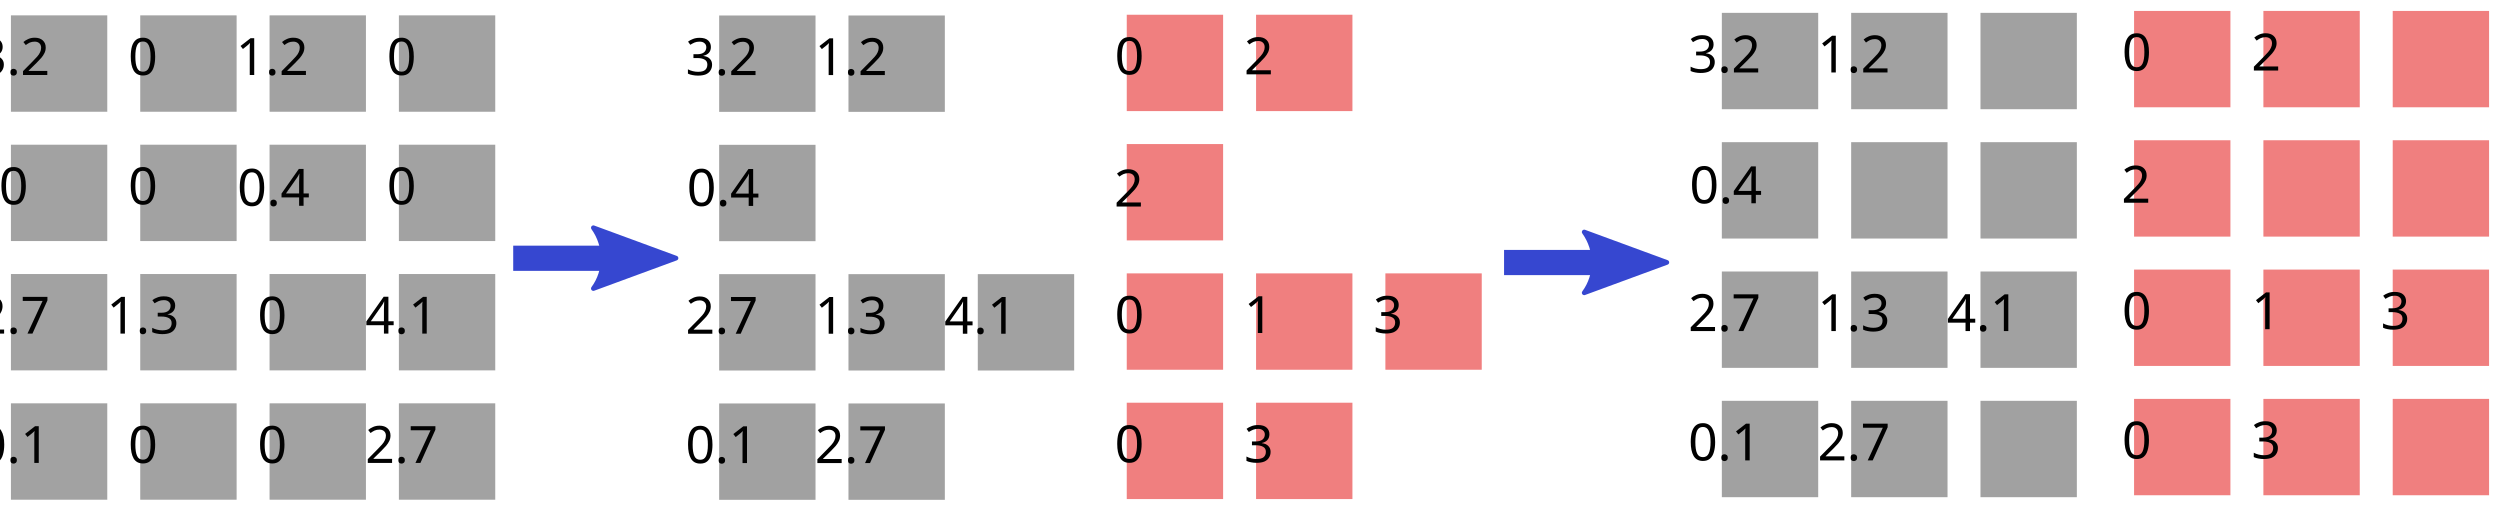
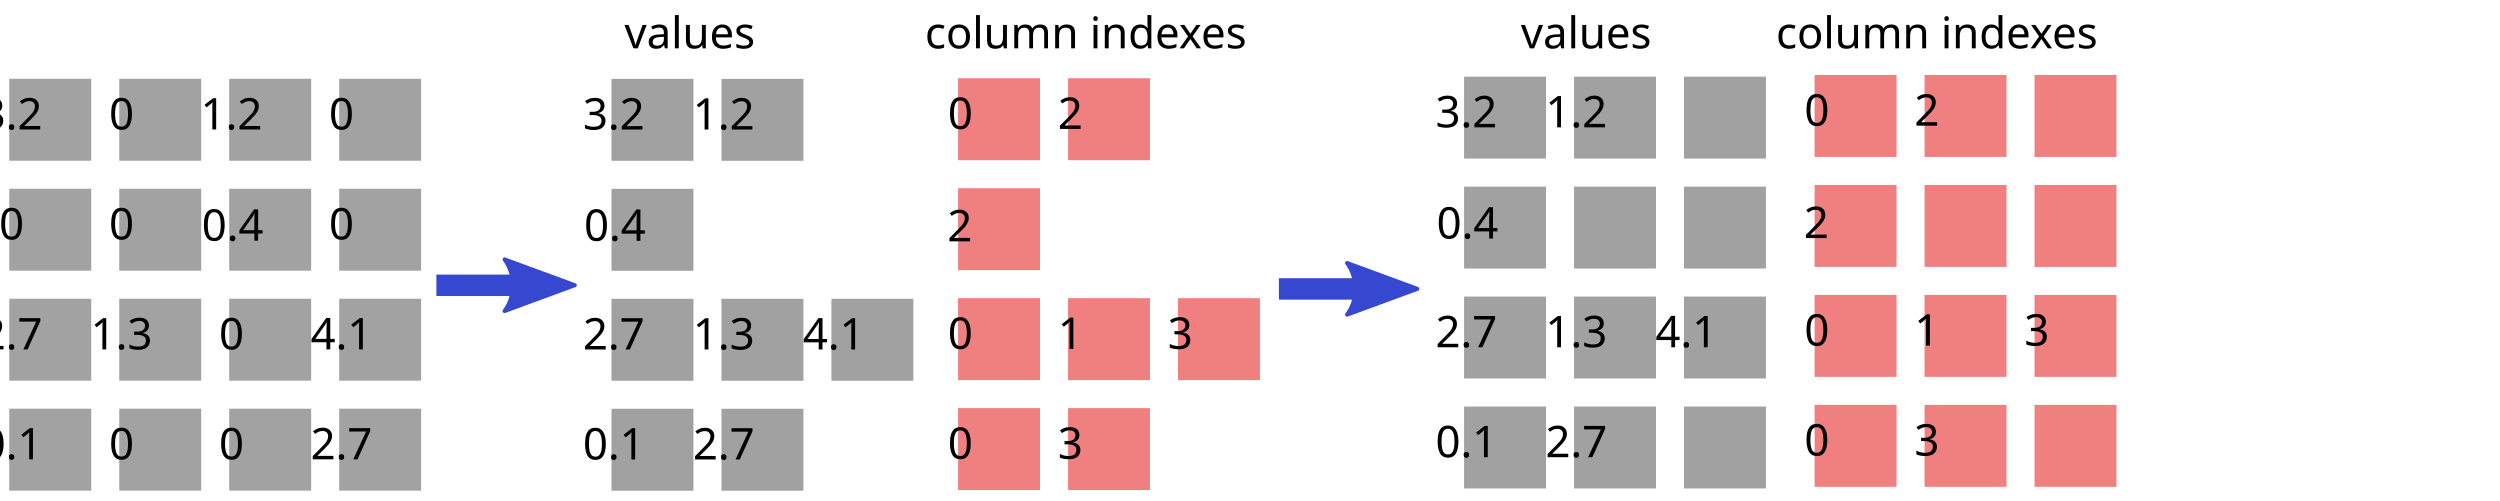
- <svg xmlns="http://www.w3.org/2000/svg" width="297.606mm" height="60.801mm" viewBox="0 0 297.606 60.801" version="1.1" id="svg8">
+ <svg xmlns="http://www.w3.org/2000/svg" width="350mm" height="70mm" viewBox="0 0 350 70" version="1.1" id="svg8">
  <defs id="defs2">
    <marker orient="auto" refY="0" refX="0" id="marker1547" style="overflow:visible">
      <path id="path1545" style="fill:#3647d0;fill-opacity:1;fill-rule:evenodd;stroke:#3647d0;stroke-width:0.625;stroke-linejoin:round;stroke-opacity:1" d="M 8.719,4.034 -2.207,0.016 8.719,-4.002 c -1.745,2.372 -1.735,5.617 -6e-7,8.035 z" transform="matrix(-0.3,0,0,-0.3,0.69,0)" />
    </marker>
    <marker orient="auto" refY="0" refX="0" id="Arrow2Send" style="overflow:visible">
      <path id="path1296" style="fill:#000000;fill-opacity:1;fill-rule:evenodd;stroke:#000000;stroke-width:0.625;stroke-linejoin:round;stroke-opacity:1" d="M 8.719,4.034 -2.207,0.016 8.719,-4.002 c -1.745,2.372 -1.735,5.617 -6e-7,8.035 z" transform="matrix(-0.3,0,0,-0.3,0.69,0)" />
    </marker>
    <marker orient="auto" refY="0" refX="0" id="marker1547-3" style="overflow:visible">
      <path id="path1545-6" style="fill:#3647d0;fill-opacity:1;fill-rule:evenodd;stroke:#3647d0;stroke-width:0.625;stroke-linejoin:round;stroke-opacity:1" d="M 8.719,4.034 -2.207,0.016 8.719,-4.002 c -1.745,2.372 -1.735,5.617 -6e-7,8.035 z" transform="matrix(-0.3,0,0,-0.3,0.69,0)" />
    </marker>
  </defs>
-   <g id="layer1" transform="translate(-0.02229571,-86.149)">
+   <g id="layer1" transform="translate(-0.02229571,-76.94989)">
    <g id="g5578" style="opacity:0.99">
      <rect style="opacity:0.99;fill:#a0a0a0;fill-opacity:1;stroke:#000000;stroke-width:2.601;stroke-linejoin:round;stroke-miterlimit:4;stroke-dasharray:none;stroke-opacity:0" id="rect5243" width="11.471" height="11.471" x="1.323" y="87.979" />
      <text xml:space="preserve" style="font-style:normal;font-weight:normal;font-size:6.118px;line-height:125%;font-family:sans-serif;text-align:center;letter-spacing:0px;word-spacing:0px;text-anchor:middle;fill:#000000;fill-opacity:1;stroke:none;stroke-width:1.147px;stroke-linecap:butt;stroke-linejoin:miter;stroke-opacity:1" x="7.212" y="95.075" id="text5247">
        <tspan id="tspan5245" x="7.212" y="95.075" style="stroke-width:1.147px">3.2</tspan>
      </text>
    </g>
    <g id="g5598" transform="translate(0,-0.08429011)" style="opacity:0.99">
      <rect style="opacity:0.99;fill:#a0a0a0;fill-opacity:1;stroke:#000000;stroke-width:2.601;stroke-linejoin:round;stroke-miterlimit:4;stroke-dasharray:none;stroke-opacity:0" id="rect5251" width="11.471" height="11.471" x="1.323" y="103.458" />
      <text xml:space="preserve" style="font-style:normal;font-weight:normal;font-size:6.118px;line-height:125%;font-family:sans-serif;text-align:center;letter-spacing:0px;word-spacing:0px;text-anchor:middle;fill:#000000;fill-opacity:1;stroke:none;stroke-width:1.147px;stroke-linecap:butt;stroke-linejoin:miter;stroke-opacity:1" x="7.212" y="110.554" id="text5255">
        <tspan id="tspan5253" x="7.212" y="110.554" style="stroke-width:1.147px">0</tspan>
      </text>
    </g>
    <g id="g5643" transform="translate(0,-0.168565)" style="opacity:0.99">
      <rect style="opacity:0.99;fill:#a0a0a0;fill-opacity:1;stroke:#000000;stroke-width:2.601;stroke-linejoin:round;stroke-miterlimit:4;stroke-dasharray:none;stroke-opacity:0" id="rect5259" width="11.471" height="11.471" x="1.323" y="118.938" />
      <text xml:space="preserve" style="font-style:normal;font-weight:normal;font-size:6.118px;line-height:125%;font-family:sans-serif;text-align:center;letter-spacing:0px;word-spacing:0px;text-anchor:middle;fill:#000000;fill-opacity:1;stroke:none;stroke-width:1.147px;stroke-linecap:butt;stroke-linejoin:miter;stroke-opacity:1" x="7.212" y="126.033" id="text5263">
        <tspan id="tspan5261" x="7.212" y="126.033" style="stroke-width:1.147px">2.7</tspan>
      </text>
    </g>
    <g id="g5638" transform="translate(0,-0.2528474)" style="opacity:0.99">
      <rect style="opacity:0.99;fill:#a0a0a0;fill-opacity:1;stroke:#000000;stroke-width:2.601;stroke-linejoin:round;stroke-miterlimit:4;stroke-dasharray:none;stroke-opacity:0" id="rect5267" width="11.471" height="11.471" x="1.323" y="134.417" />
      <text xml:space="preserve" style="font-style:normal;font-weight:normal;font-size:6.118px;line-height:125%;font-family:sans-serif;text-align:center;letter-spacing:0px;word-spacing:0px;text-anchor:middle;fill:#000000;fill-opacity:1;stroke:none;stroke-width:1.147px;stroke-linecap:butt;stroke-linejoin:miter;stroke-opacity:1" x="7.212" y="141.513" id="text5271">
        <tspan id="tspan5269" x="7.212" y="141.513" style="stroke-width:1.147px">0.1</tspan>
      </text>
    </g>
    <g id="g5583" transform="translate(-0.08428379)" style="opacity:0.99">
      <rect style="opacity:0.99;fill:#a0a0a0;fill-opacity:1;stroke:#000000;stroke-width:2.601;stroke-linejoin:round;stroke-miterlimit:4;stroke-dasharray:none;stroke-opacity:0" id="rect5275" width="11.471" height="11.471" x="16.802" y="87.979" />
      <text xml:space="preserve" style="font-style:normal;font-weight:normal;font-size:6.118px;line-height:125%;font-family:sans-serif;text-align:center;letter-spacing:0px;word-spacing:0px;text-anchor:middle;fill:#000000;fill-opacity:1;stroke:none;stroke-width:1.147px;stroke-linecap:butt;stroke-linejoin:miter;stroke-opacity:1" x="22.691" y="95.075" id="text5279">
        <tspan id="tspan5277" x="22.691" y="95.075" style="stroke-width:1.147px">0</tspan>
      </text>
    </g>
    <g id="g7187" style="opacity:0.99">
      <rect style="opacity:0.99;fill:#a0a0a0;fill-opacity:1;stroke:#000000;stroke-width:2.601;stroke-linejoin:round;stroke-miterlimit:4;stroke-dasharray:none;stroke-opacity:0" id="rect5283" width="11.471" height="11.471" x="16.718" y="103.374" />
      <text xml:space="preserve" style="font-style:normal;font-weight:normal;font-size:6.118px;line-height:125%;font-family:sans-serif;text-align:center;letter-spacing:0px;word-spacing:0px;text-anchor:middle;fill:#000000;fill-opacity:1;stroke:none;stroke-width:1.147px;stroke-linecap:butt;stroke-linejoin:miter;stroke-opacity:1" x="22.607" y="110.47" id="text5287">
        <tspan id="tspan5285" x="22.607" y="110.47" style="stroke-width:1.147px">0</tspan>
      </text>
    </g>
    <g id="g5648" transform="translate(-0.08428379,-0.168565)" style="opacity:0.99">
      <rect style="opacity:0.99;fill:#a0a0a0;fill-opacity:1;stroke:#000000;stroke-width:2.601;stroke-linejoin:round;stroke-miterlimit:4;stroke-dasharray:none;stroke-opacity:0" id="rect5291" width="11.471" height="11.471" x="16.802" y="118.938" />
      <text xml:space="preserve" style="font-style:normal;font-weight:normal;font-size:6.118px;line-height:125%;font-family:sans-serif;text-align:center;letter-spacing:0px;word-spacing:0px;text-anchor:middle;fill:#000000;fill-opacity:1;stroke:none;stroke-width:1.147px;stroke-linecap:butt;stroke-linejoin:miter;stroke-opacity:1" x="22.691" y="126.033" id="text5295">
        <tspan id="tspan5293" x="22.691" y="126.033" style="stroke-width:1.147px">1.3</tspan>
      </text>
    </g>
    <g id="g5633" transform="translate(-0.08428379,-0.2528474)" style="opacity:0.99">
      <rect style="opacity:0.99;fill:#a0a0a0;fill-opacity:1;stroke:#000000;stroke-width:2.601;stroke-linejoin:round;stroke-miterlimit:4;stroke-dasharray:none;stroke-opacity:0" id="rect5299" width="11.471" height="11.471" x="16.802" y="134.417" />
      <text xml:space="preserve" style="font-style:normal;font-weight:normal;font-size:6.118px;line-height:125%;font-family:sans-serif;text-align:center;letter-spacing:0px;word-spacing:0px;text-anchor:middle;fill:#000000;fill-opacity:1;stroke:none;stroke-width:1.147px;stroke-linecap:butt;stroke-linejoin:miter;stroke-opacity:1" x="22.691" y="141.513" id="text5303">
        <tspan id="tspan5301" x="22.691" y="141.513" style="stroke-width:1.147px">0</tspan>
      </text>
    </g>
    <g id="g5588" transform="translate(-0.1685663)" style="opacity:0.99">
      <rect style="opacity:0.99;fill:#a0a0a0;fill-opacity:1;stroke:#000000;stroke-width:2.601;stroke-linejoin:round;stroke-miterlimit:4;stroke-dasharray:none;stroke-opacity:0" id="rect5307" width="11.471" height="11.471" x="32.281" y="87.979" />
      <text xml:space="preserve" style="font-style:normal;font-weight:normal;font-size:6.118px;line-height:125%;font-family:sans-serif;text-align:center;letter-spacing:0px;word-spacing:0px;text-anchor:middle;fill:#000000;fill-opacity:1;stroke:none;stroke-width:1.147px;stroke-linecap:butt;stroke-linejoin:miter;stroke-opacity:1" x="38.17" y="95.075" id="text5311">
        <tspan id="tspan5309" x="38.17" y="95.075" style="stroke-width:1.147px">1.2</tspan>
      </text>
    </g>
    <g id="g7182" transform="translate(0.1564116,0.1781458)" style="opacity:0.99">
      <rect y="103.196" x="31.956" height="11.471" width="11.471" id="rect7177" style="opacity:0.99;fill:#a0a0a0;fill-opacity:1;stroke:#000000;stroke-width:2.601;stroke-linejoin:round;stroke-miterlimit:4;stroke-dasharray:none;stroke-opacity:0" />
      <text xml:space="preserve" style="font-style:normal;font-weight:normal;font-size:6.118px;line-height:125%;font-family:sans-serif;text-align:center;letter-spacing:0px;word-spacing:0px;text-anchor:middle;fill:#000000;fill-opacity:1;stroke:none;stroke-width:1.147px;stroke-linecap:butt;stroke-linejoin:miter;stroke-opacity:0" x="38.002" y="110.47" id="text5319">
        <tspan id="tspan5317" x="38.002" y="110.47" style="stroke:none;stroke-width:1.147px;stroke-opacity:0">0.4</tspan>
      </text>
    </g>
    <g id="g5653" transform="translate(-0.1685663,-0.168565)" style="opacity:0.99">
      <rect style="opacity:0.99;fill:#a0a0a0;fill-opacity:1;stroke:#000000;stroke-width:2.601;stroke-linejoin:round;stroke-miterlimit:4;stroke-dasharray:none;stroke-opacity:0" id="rect5323" width="11.471" height="11.471" x="32.281" y="118.938" />
      <text xml:space="preserve" style="font-style:normal;font-weight:normal;font-size:6.118px;line-height:125%;font-family:sans-serif;text-align:center;letter-spacing:0px;word-spacing:0px;text-anchor:middle;fill:#000000;fill-opacity:1;stroke:none;stroke-width:1.147px;stroke-linecap:butt;stroke-linejoin:miter;stroke-opacity:1" x="38.17" y="126.033" id="text5327">
        <tspan id="tspan5325" x="38.17" y="126.033" style="stroke-width:1.147px">0</tspan>
      </text>
    </g>
    <g id="g5628" transform="translate(-0.1685663,-0.2528474)" style="opacity:0.99">
      <rect style="opacity:0.99;fill:#a0a0a0;fill-opacity:1;stroke:#000000;stroke-width:2.601;stroke-linejoin:round;stroke-miterlimit:4;stroke-dasharray:none;stroke-opacity:0" id="rect5331" width="11.471" height="11.471" x="32.281" y="134.417" />
      <text xml:space="preserve" style="font-style:normal;font-weight:normal;font-size:6.118px;line-height:125%;font-family:sans-serif;text-align:center;letter-spacing:0px;word-spacing:0px;text-anchor:middle;fill:#000000;fill-opacity:1;stroke:none;stroke-width:1.147px;stroke-linecap:butt;stroke-linejoin:miter;stroke-opacity:1" x="38.17" y="141.513" id="text5335">
        <tspan id="tspan5333" x="38.17" y="141.513" style="stroke-width:1.147px">0</tspan>
      </text>
    </g>
    <g id="g5593" transform="translate(-0.2528487)" style="opacity:0.99">
      <rect style="opacity:0.99;fill:#a0a0a0;fill-opacity:1;stroke:#000000;stroke-width:2.601;stroke-linejoin:round;stroke-miterlimit:4;stroke-dasharray:none;stroke-opacity:0" id="rect5339" width="11.471" height="11.471" x="47.761" y="87.979" />
      <text xml:space="preserve" style="font-style:normal;font-weight:normal;font-size:6.118px;line-height:125%;font-family:sans-serif;text-align:center;letter-spacing:0px;word-spacing:0px;text-anchor:middle;fill:#000000;fill-opacity:1;stroke:none;stroke-width:1.147px;stroke-linecap:butt;stroke-linejoin:miter;stroke-opacity:1" x="53.649" y="95.075" id="text5343">
        <tspan id="tspan5341" x="53.649" y="95.075" style="stroke-width:1.147px">0</tspan>
      </text>
    </g>
    <g id="g5613" transform="translate(-0.2528487,-0.08429011)" style="opacity:0.99">
      <rect style="opacity:0.99;fill:#a0a0a0;fill-opacity:1;stroke:#000000;stroke-width:2.601;stroke-linejoin:round;stroke-miterlimit:4;stroke-dasharray:none;stroke-opacity:0" id="rect5347" width="11.471" height="11.471" x="47.761" y="103.458" />
      <text xml:space="preserve" style="font-style:normal;font-weight:normal;font-size:6.118px;line-height:125%;font-family:sans-serif;text-align:center;letter-spacing:0px;word-spacing:0px;text-anchor:middle;fill:#000000;fill-opacity:1;stroke:none;stroke-width:1.147px;stroke-linecap:butt;stroke-linejoin:miter;stroke-opacity:1" x="53.649" y="110.554" id="text5351">
        <tspan id="tspan5349" x="53.649" y="110.554" style="stroke-width:1.147px">0</tspan>
      </text>
    </g>
    <g id="g5618" transform="translate(-0.2528487,-0.168565)" style="opacity:0.99">
      <rect style="opacity:0.99;fill:#a0a0a0;fill-opacity:1;stroke:#000000;stroke-width:2.601;stroke-linejoin:round;stroke-miterlimit:4;stroke-dasharray:none;stroke-opacity:0" id="rect5355" width="11.471" height="11.471" x="47.761" y="118.938" />
      <text xml:space="preserve" style="font-style:normal;font-weight:normal;font-size:6.118px;line-height:125%;font-family:sans-serif;text-align:center;letter-spacing:0px;word-spacing:0px;text-anchor:middle;fill:#000000;fill-opacity:1;stroke:none;stroke-width:1.147px;stroke-linecap:butt;stroke-linejoin:miter;stroke-opacity:1" x="53.649" y="126.033" id="text5359">
        <tspan id="tspan5357" x="53.649" y="126.033" style="stroke-width:1.147px">4.1</tspan>
      </text>
    </g>
    <g id="g5623" transform="translate(-0.2528487,-0.2528474)" style="opacity:0.99">
      <rect style="opacity:0.99;fill:#a0a0a0;fill-opacity:1;stroke:#000000;stroke-width:2.601;stroke-linejoin:round;stroke-miterlimit:4;stroke-dasharray:none;stroke-opacity:0" id="rect5363" width="11.471" height="11.471" x="47.761" y="134.417" />
      <text xml:space="preserve" style="font-style:normal;font-weight:normal;font-size:6.118px;line-height:125%;font-family:sans-serif;text-align:center;letter-spacing:0px;word-spacing:0px;text-anchor:middle;fill:#000000;fill-opacity:1;stroke:none;stroke-width:1.147px;stroke-linecap:butt;stroke-linejoin:miter;stroke-opacity:1" x="53.649" y="141.513" id="text5367">
        <tspan id="tspan5365" x="53.649" y="141.513" style="stroke-width:1.147px">2.7</tspan>
      </text>
    </g>
    <g id="g7744" transform="translate(250.5681,-110.0361)">
      <rect style="opacity:0.99;fill:#f07e7e;fill-opacity:1;stroke:#000000;stroke-width:2.601;stroke-linejoin:round;stroke-miterlimit:4;stroke-dasharray:none;stroke-opacity:0" id="rect6711" width="11.471" height="11.471" x="3.499" y="197.486" />
      <text xml:space="preserve" style="font-style:normal;font-weight:normal;font-size:6.118px;line-height:125%;font-family:sans-serif;text-align:center;letter-spacing:0px;word-spacing:0px;text-anchor:middle;fill:#000000;fill-opacity:1;stroke:none;stroke-width:1.147px;stroke-linecap:butt;stroke-linejoin:miter;stroke-opacity:1" x="9.388" y="204.582" id="text6715">
        <tspan id="tspan6713" x="9.388" y="204.582" style="stroke-width:1.147px">0</tspan>
      </text>
    </g>
    <g id="g7759" transform="translate(204.3834,-79.24629)">
      <rect style="opacity:0.99;fill:#f07e7e;fill-opacity:1;stroke:#000000;stroke-width:2.601;stroke-linejoin:round;stroke-miterlimit:4;stroke-dasharray:none;stroke-opacity:0" id="rect6719" width="11.471" height="11.471" x="49.683" y="197.486" />
      <text xml:space="preserve" style="font-style:normal;font-weight:normal;font-size:6.118px;line-height:125%;font-family:sans-serif;text-align:center;letter-spacing:0px;word-spacing:0px;text-anchor:middle;fill:#000000;fill-opacity:1;stroke:none;stroke-width:1.147px;stroke-linecap:butt;stroke-linejoin:miter;stroke-opacity:1" x="55.572" y="204.582" id="text6723">
        <tspan id="tspan6721" x="55.572" y="204.582" style="stroke-width:1.147px">0</tspan>
      </text>
    </g>
    <g id="g7774" transform="translate(158.1986,-63.85137)">
      <rect style="opacity:0.99;fill:#f07e7e;fill-opacity:1;stroke:#000000;stroke-width:2.601;stroke-linejoin:round;stroke-miterlimit:4;stroke-dasharray:none;stroke-opacity:0" id="rect6727" width="11.471" height="11.471" x="95.868" y="197.486" />
      <text xml:space="preserve" style="font-style:normal;font-weight:normal;font-size:6.118px;line-height:125%;font-family:sans-serif;text-align:center;letter-spacing:0px;word-spacing:0px;text-anchor:middle;fill:#000000;fill-opacity:1;stroke:none;stroke-width:1.147px;stroke-linecap:butt;stroke-linejoin:miter;stroke-opacity:1" x="101.757" y="204.582" id="text6731">
        <tspan id="tspan6729" x="101.757" y="204.582" style="stroke-width:1.147px">0</tspan>
      </text>
    </g>
    <g id="g7764" transform="translate(204.3834,-79.24629)">
      <rect style="opacity:0.99;fill:#f07e7e;fill-opacity:1;stroke:#000000;stroke-width:2.601;stroke-linejoin:round;stroke-miterlimit:4;stroke-dasharray:none;stroke-opacity:0" id="rect6735" width="11.471" height="11.471" x="65.078" y="197.486" />
      <text xml:space="preserve" style="font-style:normal;font-weight:normal;font-size:6.118px;line-height:125%;font-family:sans-serif;text-align:center;letter-spacing:0px;word-spacing:0px;text-anchor:middle;fill:#000000;fill-opacity:1;stroke:none;stroke-width:1.147px;stroke-linecap:butt;stroke-linejoin:miter;stroke-opacity:1" x="70.967" y="204.582" id="text6739">
        <tspan id="tspan6737" x="70.967" y="204.582" style="stroke-width:1.147px">1</tspan>
      </text>
    </g>
    <g id="g7899" transform="translate(41.2711,-6.112191)">
      <rect style="opacity:0.99;fill:#f07e7e;fill-opacity:1;stroke:#000000;stroke-width:2.601;stroke-linejoin:round;stroke-miterlimit:4;stroke-dasharray:none;stroke-opacity:0" id="rect6743" width="11.471" height="11.471" x="228.191" y="93.562" />
      <text xml:space="preserve" style="font-style:normal;font-weight:normal;font-size:6.118px;line-height:125%;font-family:sans-serif;text-align:center;letter-spacing:0px;word-spacing:0px;text-anchor:middle;fill:#000000;fill-opacity:1;stroke:none;stroke-width:1.147px;stroke-linecap:butt;stroke-linejoin:miter;stroke-opacity:1" x="234.079" y="100.658" id="text6747">
        <tspan id="tspan6745" x="234.079" y="100.658" style="stroke-width:1.147px">2</tspan>
      </text>
    </g>
    <g id="g7754" transform="translate(219.7783,-94.6412)">
      <rect style="opacity:0.99;fill:#f07e7e;fill-opacity:1;stroke:#000000;stroke-width:2.601;stroke-linejoin:round;stroke-miterlimit:4;stroke-dasharray:none;stroke-opacity:0" id="rect7479" width="11.471" height="11.471" x="34.289" y="197.486" />
      <text xml:space="preserve" style="font-style:normal;font-weight:normal;font-size:6.118px;line-height:125%;font-family:sans-serif;text-align:center;letter-spacing:0px;word-spacing:0px;text-anchor:middle;fill:#000000;fill-opacity:1;stroke:none;stroke-width:1.147px;stroke-linecap:butt;stroke-linejoin:miter;stroke-opacity:0" x="40.103" y="204.923" id="text6755">
        <tspan id="tspan6753" x="40.103" y="204.923" style="stroke:none;stroke-width:1.147px;stroke-opacity:0">2</tspan>
      </text>
    </g>
    <g id="g7769" transform="translate(204.3834,-79.24629)">
      <rect style="opacity:0.99;fill:#f07e7e;fill-opacity:1;stroke:#000000;stroke-width:2.601;stroke-linejoin:round;stroke-miterlimit:4;stroke-dasharray:none;stroke-opacity:0" id="rect6759" width="11.471" height="11.471" x="80.473" y="197.486" />
      <text xml:space="preserve" style="font-style:normal;font-weight:normal;font-size:6.118px;line-height:125%;font-family:sans-serif;text-align:center;letter-spacing:0px;word-spacing:0px;text-anchor:middle;fill:#000000;fill-opacity:1;stroke:none;stroke-width:1.147px;stroke-linecap:butt;stroke-linejoin:miter;stroke-opacity:1" x="86.362" y="204.582" id="text6763">
        <tspan id="tspan6761" x="86.362" y="204.582" style="stroke-width:1.147px">3</tspan>
      </text>
    </g>
    <g id="g7779" transform="translate(158.1986,-63.85137)">
      <rect style="opacity:0.99;fill:#f07e7e;fill-opacity:1;stroke:#000000;stroke-width:2.601;stroke-linejoin:round;stroke-miterlimit:4;stroke-dasharray:none;stroke-opacity:0" id="rect6767" width="11.471" height="11.471" x="111.263" y="197.486" />
      <text xml:space="preserve" style="font-style:normal;font-weight:normal;font-size:6.118px;line-height:125%;font-family:sans-serif;text-align:center;letter-spacing:0px;word-spacing:0px;text-anchor:middle;fill:#000000;fill-opacity:1;stroke:none;stroke-width:1.147px;stroke-linecap:butt;stroke-linejoin:miter;stroke-opacity:1" x="117.152" y="204.582" id="text6771">
        <tspan id="tspan6769" x="117.152" y="204.582" style="stroke-width:1.147px">3</tspan>
      </text>
    </g>
    <g transform="translate(203.671,-0.2999864)" id="g7383">
      <rect style="opacity:0.99;fill:#a0a0a0;fill-opacity:1;stroke:#000000;stroke-width:2.601;stroke-linejoin:round;stroke-miterlimit:4;stroke-dasharray:none;stroke-opacity:0" id="rect7377" width="11.471" height="11.471" x="1.323" y="87.979" />
      <text xml:space="preserve" style="font-style:normal;font-weight:normal;font-size:6.118px;line-height:125%;font-family:sans-serif;text-align:center;letter-spacing:0px;word-spacing:0px;text-anchor:middle;fill:#000000;fill-opacity:1;stroke:none;stroke-width:1.147px;stroke-linecap:butt;stroke-linejoin:miter;stroke-opacity:1" x="7.212" y="95.075" id="text7381">
        <tspan id="tspan7379" x="7.212" y="95.075" style="stroke-width:1.147px">3.2</tspan>
      </text>
    </g>
    <g id="g7391" transform="translate(203.671,-0.4685514)">
      <rect style="opacity:0.99;fill:#a0a0a0;fill-opacity:1;stroke:#000000;stroke-width:2.601;stroke-linejoin:round;stroke-miterlimit:4;stroke-dasharray:none;stroke-opacity:0" id="rect7385" width="11.471" height="11.471" x="1.323" y="118.938" />
      <text xml:space="preserve" style="font-style:normal;font-weight:normal;font-size:6.118px;line-height:125%;font-family:sans-serif;text-align:center;letter-spacing:0px;word-spacing:0px;text-anchor:middle;fill:#000000;fill-opacity:1;stroke:none;stroke-width:1.147px;stroke-linecap:butt;stroke-linejoin:miter;stroke-opacity:1" x="7.212" y="126.033" id="text7389">
        <tspan id="tspan7387" x="7.212" y="126.033" style="stroke-width:1.147px">2.7</tspan>
      </text>
    </g>
    <g id="g7399" transform="translate(203.671,-0.5528344)">
      <rect style="opacity:0.99;fill:#a0a0a0;fill-opacity:1;stroke:#000000;stroke-width:2.601;stroke-linejoin:round;stroke-miterlimit:4;stroke-dasharray:none;stroke-opacity:0" id="rect7393" width="11.471" height="11.471" x="1.323" y="134.417" />
      <text xml:space="preserve" style="font-style:normal;font-weight:normal;font-size:6.118px;line-height:125%;font-family:sans-serif;text-align:center;letter-spacing:0px;word-spacing:0px;text-anchor:middle;fill:#000000;fill-opacity:1;stroke:none;stroke-width:1.147px;stroke-linecap:butt;stroke-linejoin:miter;stroke-opacity:1" x="7.212" y="141.513" id="text7397">
        <tspan id="tspan7395" x="7.212" y="141.513" style="stroke-width:1.147px">0.1</tspan>
      </text>
    </g>
    <g id="g7407" transform="translate(203.5867,-0.4685514)">
      <rect style="opacity:0.99;fill:#a0a0a0;fill-opacity:1;stroke:#000000;stroke-width:2.601;stroke-linejoin:round;stroke-miterlimit:4;stroke-dasharray:none;stroke-opacity:0" id="rect7401" width="11.471" height="11.471" x="16.802" y="118.938" />
      <text xml:space="preserve" style="font-style:normal;font-weight:normal;font-size:6.118px;line-height:125%;font-family:sans-serif;text-align:center;letter-spacing:0px;word-spacing:0px;text-anchor:middle;fill:#000000;fill-opacity:1;stroke:none;stroke-width:1.147px;stroke-linecap:butt;stroke-linejoin:miter;stroke-opacity:1" x="22.691" y="126.033" id="text7405">
        <tspan id="tspan7403" x="22.691" y="126.033" style="stroke-width:1.147px">1.3</tspan>
      </text>
    </g>
    <g id="g7415" transform="translate(188.1075,-0.2999864)">
      <rect style="opacity:0.99;fill:#a0a0a0;fill-opacity:1;stroke:#000000;stroke-width:2.601;stroke-linejoin:round;stroke-miterlimit:4;stroke-dasharray:none;stroke-opacity:0" id="rect7409" width="11.471" height="11.471" x="32.281" y="87.979" />
      <text xml:space="preserve" style="font-style:normal;font-weight:normal;font-size:6.118px;line-height:125%;font-family:sans-serif;text-align:center;letter-spacing:0px;word-spacing:0px;text-anchor:middle;fill:#000000;fill-opacity:1;stroke:none;stroke-width:1.147px;stroke-linecap:butt;stroke-linejoin:miter;stroke-opacity:1" x="38.17" y="95.075" id="text7413">
        <tspan id="tspan7411" x="38.17" y="95.075" style="stroke-width:1.147px">1.2</tspan>
      </text>
    </g>
    <g id="g7455" transform="translate(8.466677,-2.645827)">
      <rect y="105.72" x="196.527" height="11.471" width="11.471" id="rect7417" style="opacity:0.99;fill:#a0a0a0;fill-opacity:1;stroke:#000000;stroke-width:2.601;stroke-linejoin:round;stroke-miterlimit:4;stroke-dasharray:none;stroke-opacity:0" />
      <text xml:space="preserve" style="font-style:normal;font-weight:normal;font-size:6.118px;line-height:125%;font-family:sans-serif;text-align:center;letter-spacing:0px;word-spacing:0px;text-anchor:middle;fill:#000000;fill-opacity:1;stroke:none;stroke-width:1.147px;stroke-linecap:butt;stroke-linejoin:miter;stroke-opacity:0" x="202.572" y="112.994" id="text7421">
        <tspan id="tspan7419" x="202.572" y="112.994" style="stroke:none;stroke-width:1.147px;stroke-opacity:0">0.4</tspan>
      </text>
    </g>
    <g id="g7431" transform="translate(188.0232,-0.4685514)">
      <rect style="opacity:0.99;fill:#a0a0a0;fill-opacity:1;stroke:#000000;stroke-width:2.601;stroke-linejoin:round;stroke-miterlimit:4;stroke-dasharray:none;stroke-opacity:0" id="rect7425" width="11.471" height="11.471" x="47.761" y="118.938" />
      <text xml:space="preserve" style="font-style:normal;font-weight:normal;font-size:6.118px;line-height:125%;font-family:sans-serif;text-align:center;letter-spacing:0px;word-spacing:0px;text-anchor:middle;fill:#000000;fill-opacity:1;stroke:none;stroke-width:1.147px;stroke-linecap:butt;stroke-linejoin:miter;stroke-opacity:1" x="53.649" y="126.033" id="text7429">
        <tspan id="tspan7427" x="53.649" y="126.033" style="stroke-width:1.147px">4.1</tspan>
      </text>
    </g>
    <g id="g7439" transform="translate(172.6283,-0.5528344)">
      <rect style="opacity:0.99;fill:#a0a0a0;fill-opacity:1;stroke:#000000;stroke-width:2.601;stroke-linejoin:round;stroke-miterlimit:4;stroke-dasharray:none;stroke-opacity:0" id="rect7433" width="11.471" height="11.471" x="47.761" y="134.417" />
      <text xml:space="preserve" style="font-style:normal;font-weight:normal;font-size:6.118px;line-height:125%;font-family:sans-serif;text-align:center;letter-spacing:0px;word-spacing:0px;text-anchor:middle;fill:#000000;fill-opacity:1;stroke:none;stroke-width:1.147px;stroke-linecap:butt;stroke-linejoin:miter;stroke-opacity:1" x="53.649" y="141.513" id="text7437">
        <tspan id="tspan7435" x="53.649" y="141.513" style="stroke-width:1.147px">2.7</tspan>
      </text>
    </g>
    <rect y="103.074" x="220.389" height="11.471" width="11.471" id="rect7444" style="opacity:0.99;fill:#a0a0a0;fill-opacity:1;stroke:#000000;stroke-width:2.601;stroke-linejoin:round;stroke-miterlimit:4;stroke-dasharray:none;stroke-opacity:0" />
    <rect style="opacity:0.99;fill:#a0a0a0;fill-opacity:1;stroke:#000000;stroke-width:2.601;stroke-linejoin:round;stroke-miterlimit:4;stroke-dasharray:none;stroke-opacity:0" id="rect7446" width="11.471" height="11.471" x="235.784" y="87.679" />
    <rect y="103.074" x="235.784" height="11.471" width="11.471" id="rect7448" style="opacity:0.99;fill:#a0a0a0;fill-opacity:1;stroke:#000000;stroke-width:2.601;stroke-linejoin:round;stroke-miterlimit:4;stroke-dasharray:none;stroke-opacity:0" />
    <rect style="opacity:0.99;fill:#a0a0a0;fill-opacity:1;stroke:#000000;stroke-width:2.601;stroke-linejoin:round;stroke-miterlimit:4;stroke-dasharray:none;stroke-opacity:0" id="rect7450" width="11.471" height="11.471" x="235.784" y="133.864" />
    <g id="g7787" transform="translate(84.30929,0.01461056)">
      <rect y="87.979" x="1.323" height="11.471" width="11.471" id="rect7781" style="opacity:0.99;fill:#a0a0a0;fill-opacity:1;stroke:#000000;stroke-width:2.601;stroke-linejoin:round;stroke-miterlimit:4;stroke-dasharray:none;stroke-opacity:0" />
      <text id="text7785" y="95.075" x="7.212" style="font-style:normal;font-weight:normal;font-size:6.118px;line-height:125%;font-family:sans-serif;text-align:center;letter-spacing:0px;word-spacing:0px;text-anchor:middle;fill:#000000;fill-opacity:1;stroke:none;stroke-width:1.147px;stroke-linecap:butt;stroke-linejoin:miter;stroke-opacity:1" xml:space="preserve">
        <tspan style="stroke-width:1.147px" y="95.075" x="7.212" id="tspan7783">3.2</tspan>
      </text>
    </g>
    <g transform="translate(84.30929,-0.1539544)" id="g7795">
      <rect y="118.938" x="1.323" height="11.471" width="11.471" id="rect7789" style="opacity:0.99;fill:#a0a0a0;fill-opacity:1;stroke:#000000;stroke-width:2.601;stroke-linejoin:round;stroke-miterlimit:4;stroke-dasharray:none;stroke-opacity:0" />
      <text id="text7793" y="126.033" x="7.212" style="font-style:normal;font-weight:normal;font-size:6.118px;line-height:125%;font-family:sans-serif;text-align:center;letter-spacing:0px;word-spacing:0px;text-anchor:middle;fill:#000000;fill-opacity:1;stroke:none;stroke-width:1.147px;stroke-linecap:butt;stroke-linejoin:miter;stroke-opacity:1" xml:space="preserve">
        <tspan style="stroke-width:1.147px" y="126.033" x="7.212" id="tspan7791">2.7</tspan>
      </text>
    </g>
    <g transform="translate(84.30929,-0.2382374)" id="g7803">
      <rect y="134.417" x="1.323" height="11.471" width="11.471" id="rect7797" style="opacity:0.99;fill:#a0a0a0;fill-opacity:1;stroke:#000000;stroke-width:2.601;stroke-linejoin:round;stroke-miterlimit:4;stroke-dasharray:none;stroke-opacity:0" />
      <text id="text7801" y="141.513" x="7.212" style="font-style:normal;font-weight:normal;font-size:6.118px;line-height:125%;font-family:sans-serif;text-align:center;letter-spacing:0px;word-spacing:0px;text-anchor:middle;fill:#000000;fill-opacity:1;stroke:none;stroke-width:1.147px;stroke-linecap:butt;stroke-linejoin:miter;stroke-opacity:1" xml:space="preserve">
        <tspan style="stroke-width:1.147px" y="141.513" x="7.212" id="tspan7799">0.1</tspan>
      </text>
    </g>
    <g transform="translate(84.22501,-0.1539544)" id="g7811">
      <rect y="118.938" x="16.802" height="11.471" width="11.471" id="rect7805" style="opacity:0.99;fill:#a0a0a0;fill-opacity:1;stroke:#000000;stroke-width:2.601;stroke-linejoin:round;stroke-miterlimit:4;stroke-dasharray:none;stroke-opacity:0" />
      <text id="text7809" y="126.033" x="22.691" style="font-style:normal;font-weight:normal;font-size:6.118px;line-height:125%;font-family:sans-serif;text-align:center;letter-spacing:0px;word-spacing:0px;text-anchor:middle;fill:#000000;fill-opacity:1;stroke:none;stroke-width:1.147px;stroke-linecap:butt;stroke-linejoin:miter;stroke-opacity:1" xml:space="preserve">
        <tspan style="stroke-width:1.147px" y="126.033" x="22.691" id="tspan7807">1.3</tspan>
      </text>
    </g>
    <g transform="translate(68.74583,0.01461056)" id="g7819">
      <rect y="87.979" x="32.281" height="11.471" width="11.471" id="rect7813" style="opacity:0.99;fill:#a0a0a0;fill-opacity:1;stroke:#000000;stroke-width:2.601;stroke-linejoin:round;stroke-miterlimit:4;stroke-dasharray:none;stroke-opacity:0" />
      <text id="text7817" y="95.075" x="38.17" style="font-style:normal;font-weight:normal;font-size:6.118px;line-height:125%;font-family:sans-serif;text-align:center;letter-spacing:0px;word-spacing:0px;text-anchor:middle;fill:#000000;fill-opacity:1;stroke:none;stroke-width:1.147px;stroke-linecap:butt;stroke-linejoin:miter;stroke-opacity:1" xml:space="preserve">
        <tspan style="stroke-width:1.147px" y="95.075" x="38.17" id="tspan7815">1.2</tspan>
      </text>
    </g>
    <g transform="translate(-110.8947,-2.33123)" id="g7827">
      <rect style="opacity:0.99;fill:#a0a0a0;fill-opacity:1;stroke:#000000;stroke-width:2.601;stroke-linejoin:round;stroke-miterlimit:4;stroke-dasharray:none;stroke-opacity:0" id="rect7821" width="11.471" height="11.471" x="196.527" y="105.72" />
      <text id="text7825" y="112.994" x="202.572" style="font-style:normal;font-weight:normal;font-size:6.118px;line-height:125%;font-family:sans-serif;text-align:center;letter-spacing:0px;word-spacing:0px;text-anchor:middle;fill:#000000;fill-opacity:1;stroke:none;stroke-width:1.147px;stroke-linecap:butt;stroke-linejoin:miter;stroke-opacity:0" xml:space="preserve">
        <tspan style="stroke:none;stroke-width:1.147px;stroke-opacity:0" y="112.994" x="202.572" id="tspan7823">0.4</tspan>
      </text>
    </g>
    <g transform="translate(68.66154,-0.1539544)" id="g7835">
      <rect y="118.938" x="47.761" height="11.471" width="11.471" id="rect7829" style="opacity:0.99;fill:#a0a0a0;fill-opacity:1;stroke:#000000;stroke-width:2.601;stroke-linejoin:round;stroke-miterlimit:4;stroke-dasharray:none;stroke-opacity:0" />
      <text id="text7833" y="126.033" x="53.649" style="font-style:normal;font-weight:normal;font-size:6.118px;line-height:125%;font-family:sans-serif;text-align:center;letter-spacing:0px;word-spacing:0px;text-anchor:middle;fill:#000000;fill-opacity:1;stroke:none;stroke-width:1.147px;stroke-linecap:butt;stroke-linejoin:miter;stroke-opacity:1" xml:space="preserve">
        <tspan style="stroke-width:1.147px" y="126.033" x="53.649" id="tspan7831">4.1</tspan>
      </text>
    </g>
    <g transform="translate(53.26665,-0.2382374)" id="g7843">
      <rect y="134.417" x="47.761" height="11.471" width="11.471" id="rect7837" style="opacity:0.99;fill:#a0a0a0;fill-opacity:1;stroke:#000000;stroke-width:2.601;stroke-linejoin:round;stroke-miterlimit:4;stroke-dasharray:none;stroke-opacity:0" />
      <text id="text7841" y="141.513" x="53.649" style="font-style:normal;font-weight:normal;font-size:6.118px;line-height:125%;font-family:sans-serif;text-align:center;letter-spacing:0px;word-spacing:0px;text-anchor:middle;fill:#000000;fill-opacity:1;stroke:none;stroke-width:1.147px;stroke-linecap:butt;stroke-linejoin:miter;stroke-opacity:1" xml:space="preserve">
        <tspan style="stroke-width:1.147px" y="141.513" x="53.649" id="tspan7839">2.7</tspan>
      </text>
    </g>
    <rect style="opacity:0.99;fill:#f07e7e;fill-opacity:1;stroke:#000000;stroke-width:2.601;stroke-linejoin:round;stroke-miterlimit:4;stroke-dasharray:none;stroke-opacity:0" id="rect7856" width="11.471" height="11.471" x="284.857" y="87.45" />
    <rect y="102.845" x="269.462" height="11.471" width="11.471" id="rect7858" style="opacity:0.99;fill:#f07e7e;fill-opacity:1;stroke:#000000;stroke-width:2.601;stroke-linejoin:round;stroke-miterlimit:4;stroke-dasharray:none;stroke-opacity:0" />
    <rect style="opacity:0.99;fill:#f07e7e;fill-opacity:1;stroke:#000000;stroke-width:2.601;stroke-linejoin:round;stroke-miterlimit:4;stroke-dasharray:none;stroke-opacity:0" id="rect7860" width="11.471" height="11.471" x="284.857" y="102.845" />
    <rect y="133.634" x="284.857" height="11.471" width="11.471" id="rect7862" style="opacity:0.99;fill:#f07e7e;fill-opacity:1;stroke:#000000;stroke-width:2.601;stroke-linejoin:round;stroke-miterlimit:4;stroke-dasharray:none;stroke-opacity:0" />
    <g transform="translate(130.6541,-109.5832)" id="g7907">
      <rect y="197.486" x="3.499" height="11.471" width="11.471" id="rect7901" style="opacity:0.99;fill:#f07e7e;fill-opacity:1;stroke:#000000;stroke-width:2.601;stroke-linejoin:round;stroke-miterlimit:4;stroke-dasharray:none;stroke-opacity:0" />
      <text id="text7905" y="204.582" x="9.388" style="font-style:normal;font-weight:normal;font-size:6.118px;line-height:125%;font-family:sans-serif;text-align:center;letter-spacing:0px;word-spacing:0px;text-anchor:middle;fill:#000000;fill-opacity:1;stroke:none;stroke-width:1.147px;stroke-linecap:butt;stroke-linejoin:miter;stroke-opacity:1" xml:space="preserve">
        <tspan style="stroke-width:1.147px" y="204.582" x="9.388" id="tspan7903">0</tspan>
      </text>
    </g>
    <g transform="translate(84.46931,-78.79333)" id="g7915">
      <rect y="197.486" x="49.683" height="11.471" width="11.471" id="rect7909" style="opacity:0.99;fill:#f07e7e;fill-opacity:1;stroke:#000000;stroke-width:2.601;stroke-linejoin:round;stroke-miterlimit:4;stroke-dasharray:none;stroke-opacity:0" />
      <text id="text7913" y="204.582" x="55.572" style="font-style:normal;font-weight:normal;font-size:6.118px;line-height:125%;font-family:sans-serif;text-align:center;letter-spacing:0px;word-spacing:0px;text-anchor:middle;fill:#000000;fill-opacity:1;stroke:none;stroke-width:1.147px;stroke-linecap:butt;stroke-linejoin:miter;stroke-opacity:1" xml:space="preserve">
        <tspan style="stroke-width:1.147px" y="204.582" x="55.572" id="tspan7911">0</tspan>
      </text>
    </g>
    <g transform="translate(38.28467,-63.39842)" id="g7923">
      <rect y="197.486" x="95.868" height="11.471" width="11.471" id="rect7917" style="opacity:0.99;fill:#f07e7e;fill-opacity:1;stroke:#000000;stroke-width:2.601;stroke-linejoin:round;stroke-miterlimit:4;stroke-dasharray:none;stroke-opacity:0" />
      <text id="text7921" y="204.582" x="101.757" style="font-style:normal;font-weight:normal;font-size:6.118px;line-height:125%;font-family:sans-serif;text-align:center;letter-spacing:0px;word-spacing:0px;text-anchor:middle;fill:#000000;fill-opacity:1;stroke:none;stroke-width:1.147px;stroke-linecap:butt;stroke-linejoin:miter;stroke-opacity:1" xml:space="preserve">
        <tspan style="stroke-width:1.147px" y="204.582" x="101.757" id="tspan7919">0</tspan>
      </text>
    </g>
    <g transform="translate(84.46931,-78.79333)" id="g7931">
      <rect y="197.486" x="65.078" height="11.471" width="11.471" id="rect7925" style="opacity:0.99;fill:#f07e7e;fill-opacity:1;stroke:#000000;stroke-width:2.601;stroke-linejoin:round;stroke-miterlimit:4;stroke-dasharray:none;stroke-opacity:0" />
      <text id="text7929" y="204.582" x="70.967" style="font-style:normal;font-weight:normal;font-size:6.118px;line-height:125%;font-family:sans-serif;text-align:center;letter-spacing:0px;word-spacing:0px;text-anchor:middle;fill:#000000;fill-opacity:1;stroke:none;stroke-width:1.147px;stroke-linecap:butt;stroke-linejoin:miter;stroke-opacity:1" xml:space="preserve">
        <tspan style="stroke-width:1.147px" y="204.582" x="70.967" id="tspan7927">1</tspan>
      </text>
    </g>
    <g transform="translate(-78.64273,-5.659233)" id="g7939">
      <rect y="93.562" x="228.191" height="11.471" width="11.471" id="rect7933" style="opacity:0.99;fill:#f07e7e;fill-opacity:1;stroke:#000000;stroke-width:2.601;stroke-linejoin:round;stroke-miterlimit:4;stroke-dasharray:none;stroke-opacity:0" />
      <text id="text7937" y="100.658" x="234.079" style="font-style:normal;font-weight:normal;font-size:6.118px;line-height:125%;font-family:sans-serif;text-align:center;letter-spacing:0px;word-spacing:0px;text-anchor:middle;fill:#000000;fill-opacity:1;stroke:none;stroke-width:1.147px;stroke-linecap:butt;stroke-linejoin:miter;stroke-opacity:1" xml:space="preserve">
        <tspan style="stroke-width:1.147px" y="100.658" x="234.079" id="tspan7935">2</tspan>
      </text>
    </g>
    <g transform="translate(99.86421,-94.18824)" id="g7947">
      <rect y="197.486" x="34.289" height="11.471" width="11.471" id="rect7941" style="opacity:0.99;fill:#f07e7e;fill-opacity:1;stroke:#000000;stroke-width:2.601;stroke-linejoin:round;stroke-miterlimit:4;stroke-dasharray:none;stroke-opacity:0" />
      <text id="text7945" y="204.923" x="40.103" style="font-style:normal;font-weight:normal;font-size:6.118px;line-height:125%;font-family:sans-serif;text-align:center;letter-spacing:0px;word-spacing:0px;text-anchor:middle;fill:#000000;fill-opacity:1;stroke:none;stroke-width:1.147px;stroke-linecap:butt;stroke-linejoin:miter;stroke-opacity:0" xml:space="preserve">
        <tspan style="stroke:none;stroke-width:1.147px;stroke-opacity:0" y="204.923" x="40.103" id="tspan7943">2</tspan>
      </text>
    </g>
    <g transform="translate(84.46931,-78.79333)" id="g7955">
      <rect y="197.486" x="80.473" height="11.471" width="11.471" id="rect7949" style="opacity:0.99;fill:#f07e7e;fill-opacity:1;stroke:#000000;stroke-width:2.601;stroke-linejoin:round;stroke-miterlimit:4;stroke-dasharray:none;stroke-opacity:0" />
      <text id="text7953" y="204.582" x="86.362" style="font-style:normal;font-weight:normal;font-size:6.118px;line-height:125%;font-family:sans-serif;text-align:center;letter-spacing:0px;word-spacing:0px;text-anchor:middle;fill:#000000;fill-opacity:1;stroke:none;stroke-width:1.147px;stroke-linecap:butt;stroke-linejoin:miter;stroke-opacity:1" xml:space="preserve">
        <tspan style="stroke-width:1.147px" y="204.582" x="86.362" id="tspan7951">3</tspan>
      </text>
    </g>
    <g transform="translate(38.28467,-63.39842)" id="g7963">
      <rect y="197.486" x="111.263" height="11.471" width="11.471" id="rect7957" style="opacity:0.99;fill:#f07e7e;fill-opacity:1;stroke:#000000;stroke-width:2.601;stroke-linejoin:round;stroke-miterlimit:4;stroke-dasharray:none;stroke-opacity:0" />
      <text id="text7961" y="204.582" x="117.152" style="font-style:normal;font-weight:normal;font-size:6.118px;line-height:125%;font-family:sans-serif;text-align:center;letter-spacing:0px;word-spacing:0px;text-anchor:middle;fill:#000000;fill-opacity:1;stroke:none;stroke-width:1.147px;stroke-linecap:butt;stroke-linejoin:miter;stroke-opacity:1" xml:space="preserve">
        <tspan style="stroke-width:1.147px" y="204.582" x="117.152" id="tspan7959">3</tspan>
      </text>
    </g>
    <path style="fill:none;fill-rule:evenodd;stroke:#3647d0;stroke-width:3;stroke-linecap:butt;stroke-linejoin:miter;stroke-miterlimit:4;stroke-dasharray:none;stroke-opacity:1;marker-end:url(#marker1547)" d="M 61.116,116.893 H 76.436" id="path1261" />
    <path style="fill:none;fill-rule:evenodd;stroke:#3647d0;stroke-width:3;stroke-linecap:butt;stroke-linejoin:miter;stroke-miterlimit:4;stroke-dasharray:none;stroke-opacity:1;marker-end:url(#marker1547-3)" d="m 179.069,117.4 h 15.319" id="path1261-7" />
+     <text xml:space="preserve" style="font-style:normal;font-weight:normal;font-size:6.118px;line-height:125%;font-family:sans-serif;text-align:center;letter-spacing:0px;word-spacing:0px;text-anchor:middle;fill:#000000;fill-opacity:1;stroke:none;stroke-width:0.265px;stroke-linecap:butt;stroke-linejoin:miter;stroke-opacity:1" x="100.566" y="83.718" id="text1036-3">
+       <tspan id="tspan1034-6" x="100.566" y="83.718" style="stroke-width:0.265px">values</tspan>
+     </text>
+     <text xml:space="preserve" style="font-style:normal;font-weight:normal;font-size:6.118px;line-height:125%;font-family:sans-serif;text-align:center;letter-spacing:0px;word-spacing:0px;text-anchor:middle;fill:#000000;fill-opacity:1;stroke:none;stroke-width:0.265px;stroke-linecap:butt;stroke-linejoin:miter;stroke-opacity:1" x="156.008" y="83.718" id="text1046-7">
+       <tspan id="tspan1044-5" x="156.008" y="83.718" style="stroke-width:0.265px">column indexes</tspan>
+     </text>
+     <text xml:space="preserve" style="font-style:normal;font-weight:normal;font-size:6.118px;line-height:125%;font-family:sans-serif;text-align:center;letter-spacing:0px;word-spacing:0px;text-anchor:middle;fill:#000000;fill-opacity:1;stroke:none;stroke-width:0.265px;stroke-linecap:butt;stroke-linejoin:miter;stroke-opacity:1" x="226.06" y="83.718" id="text1036-3-3">
+       <tspan id="tspan1034-6-6" x="226.06" y="83.718" style="stroke-width:0.265px">values</tspan>
+     </text>
+     <text xml:space="preserve" style="font-style:normal;font-weight:normal;font-size:6.118px;line-height:125%;font-family:sans-serif;text-align:center;letter-spacing:0px;word-spacing:0px;text-anchor:middle;fill:#000000;fill-opacity:1;stroke:none;stroke-width:0.265px;stroke-linecap:butt;stroke-linejoin:miter;stroke-opacity:1" x="275.153" y="83.718" id="text1046-7-7">
+       <tspan id="tspan1044-5-5" x="275.153" y="83.718" style="stroke-width:0.265px">column indexes</tspan>
+     </text>
  </g>
</svg>
